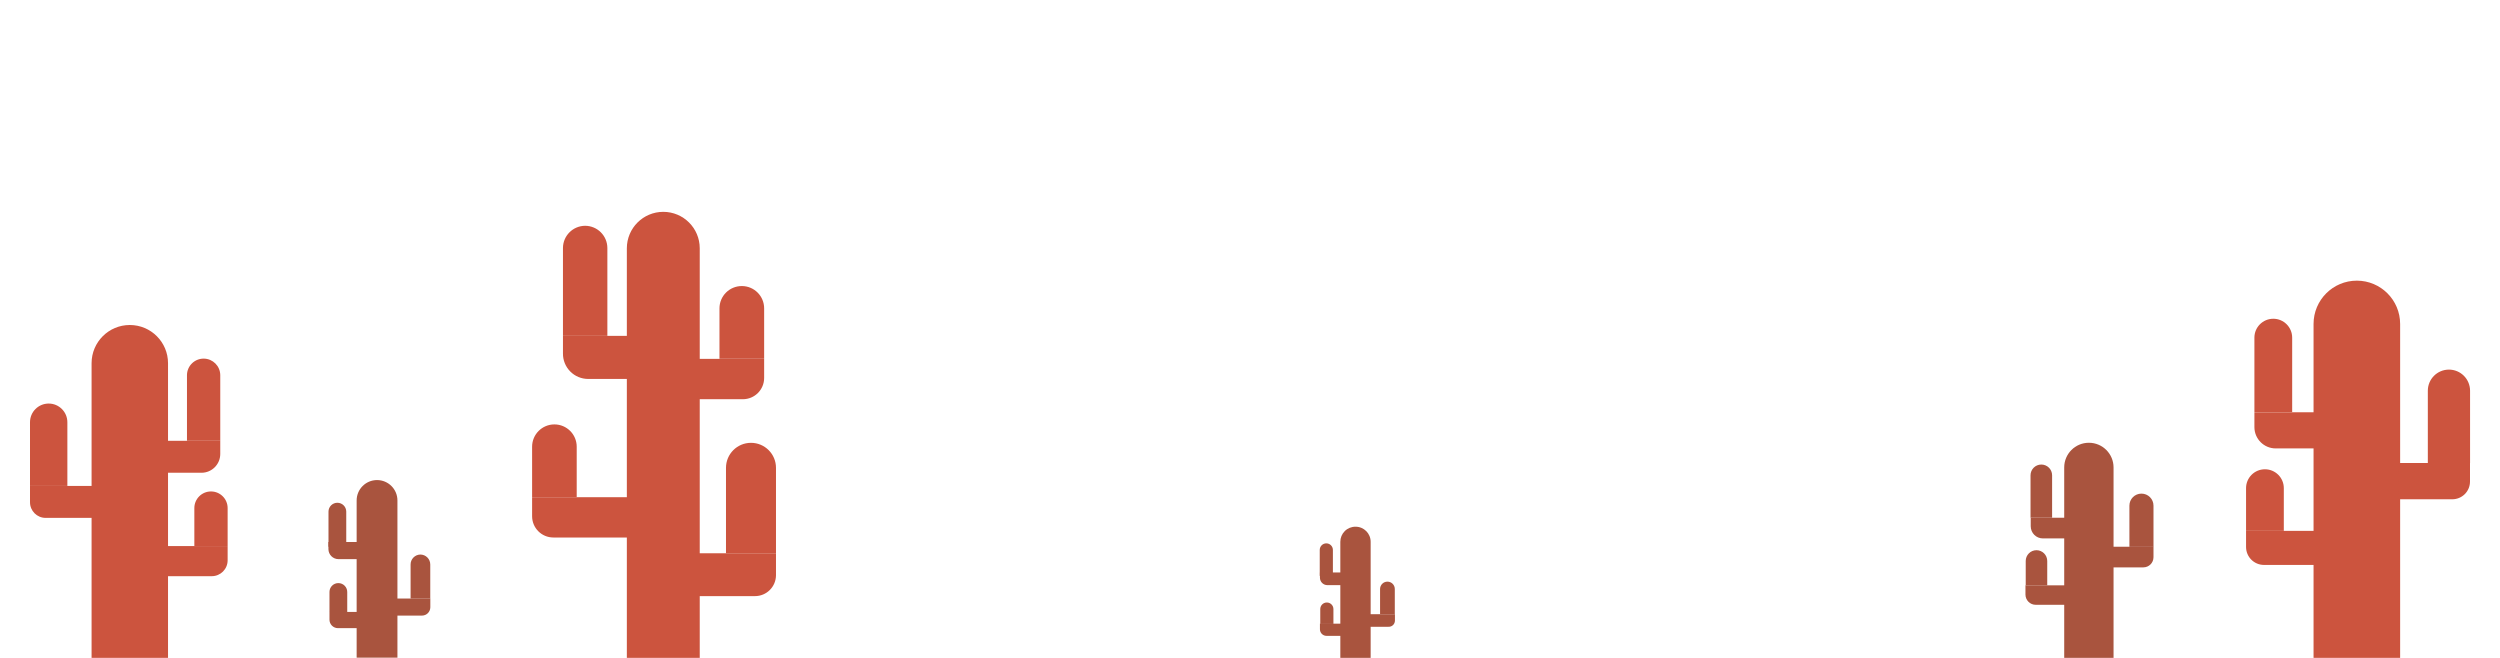
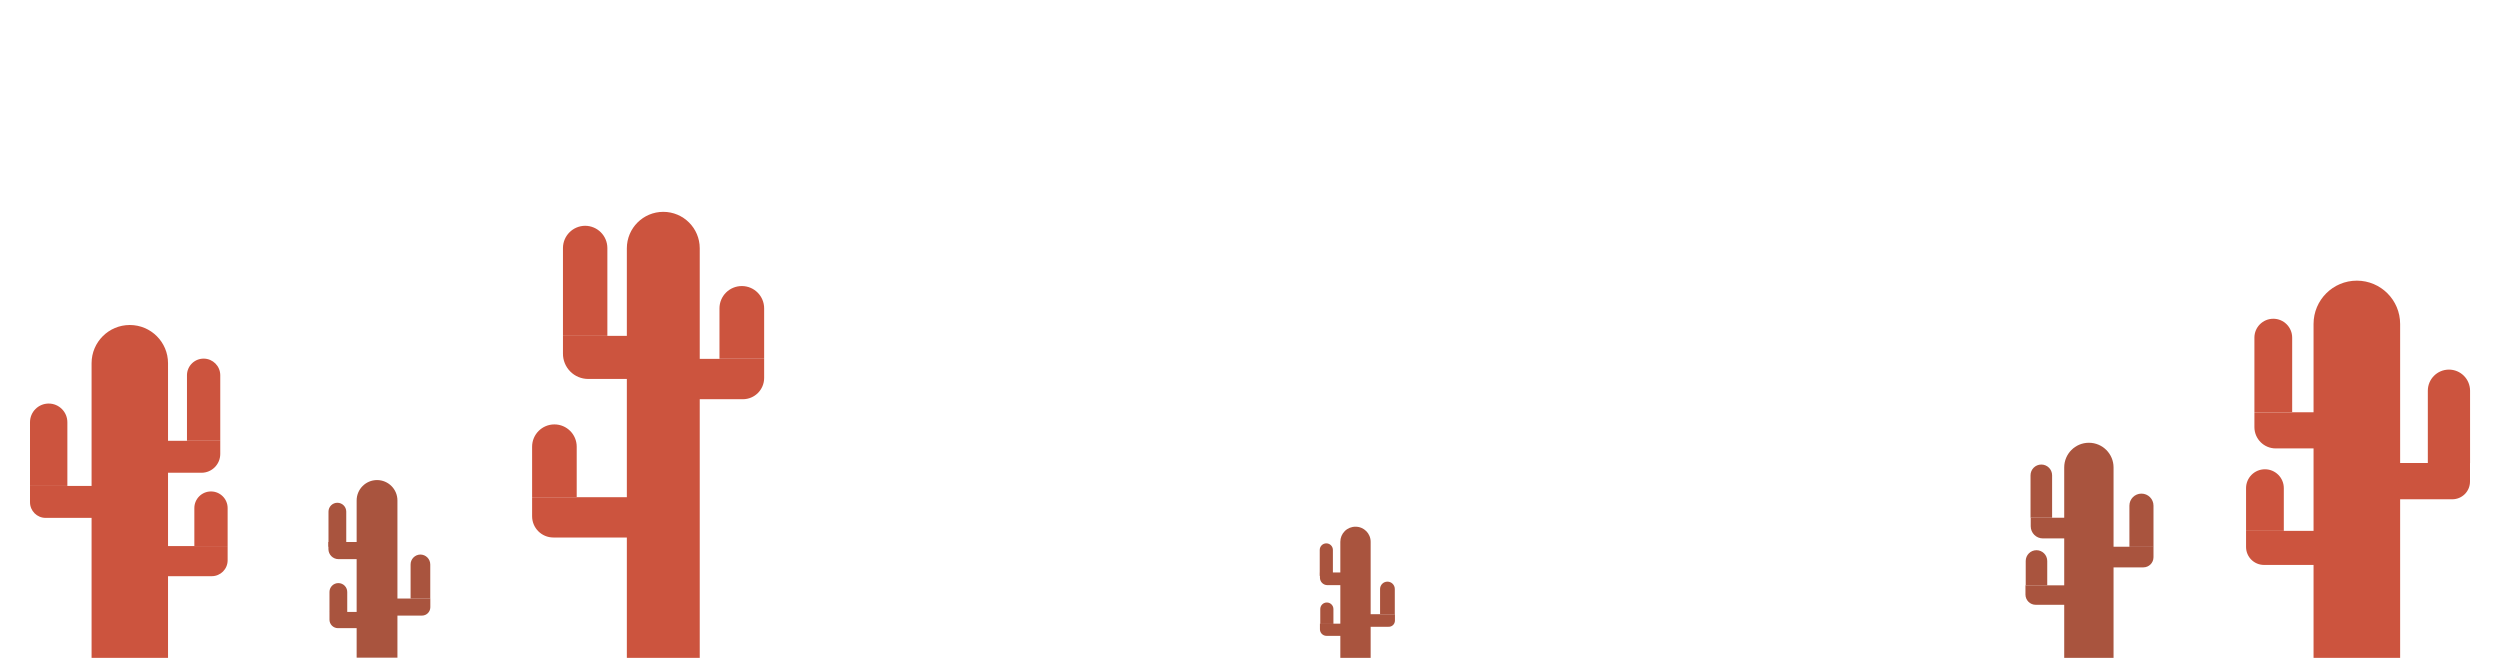
<svg xmlns="http://www.w3.org/2000/svg" viewBox="0 0 380 100">
  <defs>
    <style>.cls-1{fill:#cc543e;}.cls-2{fill:#a9543e;}</style>
  </defs>
  <g id="desk">
    <path class="cls-1" d="M351.67,42.66h13.16a0,0,0,0,1,0,0V93.42a6.58,6.58,0,0,1-6.58,6.58h0a6.58,6.58,0,0,1-6.58-6.58V42.66a0,0,0,0,1,0,0Z" transform="translate(716.49 142.66) rotate(-180)" />
    <path class="cls-1" d="M342.66,48.46h5.74a0,0,0,0,1,0,0V59.78a2.87,2.87,0,0,1-2.87,2.87h0a2.87,2.87,0,0,1-2.87-2.87V48.46A0,0,0,0,1,342.66,48.46Z" transform="translate(691.07 111.1) rotate(-180)" />
    <path class="cls-1" d="M341.4,71.33h5.74a0,0,0,0,1,0,0v6.49a2.87,2.87,0,0,1-2.87,2.87h0a2.87,2.87,0,0,1-2.87-2.87V71.33A0,0,0,0,1,341.4,71.33Z" transform="translate(688.54 152.02) rotate(-180)" />
    <path class="cls-1" d="M369,56.19h6.42a0,0,0,0,1,0,0v11a3.21,3.21,0,0,1-3.21,3.21h0A3.21,3.21,0,0,1,369,67.17v-11A0,0,0,0,1,369,56.19Z" transform="translate(744.45 126.58) rotate(-180)" />
    <path class="cls-1" d="M341.4,80.69h14.12a2.73,2.73,0,0,1,2.73,2.73v2.45a0,0,0,0,1,0,0H341.4a0,0,0,0,1,0,0V80.69A0,0,0,0,1,341.4,80.69Z" transform="translate(699.65 166.56) rotate(-180)" />
    <path class="cls-1" d="M342.66,62.64H355a3.24,3.24,0,0,1,3.24,3.24v2.26a0,0,0,0,1,0,0H342.66a0,0,0,0,1,0,0V62.64A0,0,0,0,1,342.66,62.64Z" transform="translate(700.91 130.8) rotate(-180)" />
    <path class="cls-1" d="M360.94,70.38h14.5a0,0,0,0,1,0,0v5.51a0,0,0,0,1,0,0H358.25a0,0,0,0,1,0,0V73.08A2.69,2.69,0,0,1,360.94,70.38Z" transform="translate(733.69 146.27) rotate(-180)" />
    <path class="cls-2" d="M313.77,67.3h7.51a0,0,0,0,1,0,0V96.25a3.75,3.75,0,0,1-3.75,3.75h0a3.75,3.75,0,0,1-3.75-3.75V67.3A0,0,0,0,1,313.77,67.3Z" transform="translate(635.04 167.3) rotate(-180)" />
    <path class="cls-2" d="M308.63,70.6h3.27a0,0,0,0,1,0,0v6.45a1.64,1.64,0,0,1-1.64,1.64h0a1.64,1.64,0,0,1-1.64-1.64V70.6A0,0,0,0,1,308.63,70.6Z" transform="translate(620.54 149.3) rotate(-180)" />
    <path class="cls-2" d="M307.91,83.65h3.27a0,0,0,0,1,0,0v3.7A1.64,1.64,0,0,1,309.55,89h0a1.64,1.64,0,0,1-1.64-1.64v-3.7A0,0,0,0,1,307.91,83.65Z" transform="translate(619.09 172.63) rotate(-180)" />
    <path class="cls-2" d="M323.66,75h3.66a0,0,0,0,1,0,0v6.26a1.83,1.83,0,0,1-1.83,1.83h0a1.83,1.83,0,0,1-1.83-1.83V75a0,0,0,0,1,0,0Z" transform="translate(650.99 158.12) rotate(-180)" />
    <path class="cls-2" d="M307.91,89H316a1.56,1.56,0,0,1,1.56,1.56v1.4a0,0,0,0,1,0,0h-9.61a0,0,0,0,1,0,0V89A0,0,0,0,1,307.91,89Z" transform="translate(625.43 180.93) rotate(-180)" />
    <path class="cls-2" d="M308.63,78.69h7a1.85,1.85,0,0,1,1.85,1.85v1.29a0,0,0,0,1,0,0h-8.89a0,0,0,0,1,0,0V78.69A0,0,0,0,1,308.63,78.69Z" transform="translate(626.15 160.53) rotate(-180)" />
    <path class="cls-2" d="M319.06,83.11h8.27a0,0,0,0,1,0,0v3.14a0,0,0,0,1,0,0h-9.81a0,0,0,0,1,0,0v-1.6A1.54,1.54,0,0,1,319.06,83.11Z" transform="translate(644.85 169.35) rotate(-180)" />
    <path class="cls-1" d="M95.27,32.2h11.07a0,0,0,0,1,0,0V94.46a5.54,5.54,0,0,1-5.54,5.54h0a5.54,5.54,0,0,1-5.54-5.54V32.2a0,0,0,0,1,0,0Z" transform="translate(201.62 132.2) rotate(-180)" />
    <path class="cls-1" d="M85.57,34.27h6.79a0,0,0,0,1,0,0V47.65A3.39,3.39,0,0,1,89,51h0a3.39,3.39,0,0,1-3.39-3.39V34.27A0,0,0,0,1,85.57,34.27Z" transform="translate(177.93 85.32) rotate(-180)" />
    <path class="cls-1" d="M80.89,64.51h6.79a0,0,0,0,1,0,0v7.67a3.39,3.39,0,0,1-3.39,3.39h0a3.39,3.39,0,0,1-3.39-3.39V64.51A0,0,0,0,1,80.89,64.51Z" transform="translate(168.56 140.08) rotate(-180)" />
-     <path class="cls-1" d="M110.35,67.33h7.6a0,0,0,0,1,0,0v13a3.8,3.8,0,0,1-3.8,3.8h0a3.8,3.8,0,0,1-3.8-3.8v-13a0,0,0,0,1,0,0Z" transform="translate(228.3 151.44) rotate(-180)" />
    <path class="cls-1" d="M80.89,75.57H97.58a3.23,3.23,0,0,1,3.23,3.23v2.9a0,0,0,0,1,0,0H80.89a0,0,0,0,1,0,0V75.57a0,0,0,0,1,0,0Z" transform="translate(181.69 157.27) rotate(-180)" />
    <path class="cls-1" d="M85.57,51h14.59A3.83,3.83,0,0,1,104,54.88v2.67a0,0,0,0,1,0,0H85.57a0,0,0,0,1,0,0V51A0,0,0,0,1,85.57,51Z" transform="translate(189.57 108.6) rotate(-180)" />
-     <path class="cls-1" d="M100.81,84.11h17.14a0,0,0,0,1,0,0v6.51a0,0,0,0,1,0,0H97.62a0,0,0,0,1,0,0V87.29A3.19,3.19,0,0,1,100.81,84.11Z" transform="translate(215.57 174.72) rotate(-180)" />
    <path class="cls-1" d="M112.76,43.48h0a3.39,3.39,0,0,1,3.39,3.39v7.67a0,0,0,0,1,0,0h-6.79a0,0,0,0,1,0,0V46.87A3.39,3.39,0,0,1,112.76,43.48Z" />
    <path class="cls-1" d="M96.23,54.55h19.92a0,0,0,0,1,0,0v2.9a3.23,3.23,0,0,1-3.23,3.23H96.23a0,0,0,0,1,0,0V54.55A0,0,0,0,1,96.23,54.55Z" />
    <path class="cls-2" d="M54.2,73h6.2a0,0,0,0,1,0,0V96.9a3.1,3.1,0,0,1-3.1,3.1h0a3.1,3.1,0,0,1-3.1-3.1V73a0,0,0,0,1,0,0Z" transform="translate(114.61 172.97) rotate(-180)" />
    <path class="cls-2" d="M50,76.41h2.7a0,0,0,0,1,0,0v5.33a1.35,1.35,0,0,1-1.35,1.35h0A1.35,1.35,0,0,1,50,81.75V76.41A0,0,0,0,1,50,76.41Z" transform="translate(102.63 159.51) rotate(-180)" />
    <path class="cls-2" d="M50.07,88.61h2.7a0,0,0,0,1,0,0v3.06A1.35,1.35,0,0,1,51.42,93h0a1.35,1.35,0,0,1-1.35-1.35V88.61A0,0,0,0,1,50.07,88.61Z" transform="translate(102.85 181.63) rotate(-180)" />
    <path class="cls-2" d="M62.38,84.3h3a0,0,0,0,1,0,0v5.17A1.51,1.51,0,0,1,63.9,91h0a1.51,1.51,0,0,1-1.51-1.51V84.3A0,0,0,0,1,62.38,84.3Z" transform="translate(127.79 175.29) rotate(-180)" />
    <path class="cls-2" d="M50.07,93h6.65A1.29,1.29,0,0,1,58,94.31v1.16a0,0,0,0,1,0,0H50.07a0,0,0,0,1,0,0V93A0,0,0,0,1,50.07,93Z" transform="translate(108.08 188.48) rotate(-180)" />
    <path class="cls-2" d="M50,82.39h5.82a1.53,1.53,0,0,1,1.53,1.53V85a0,0,0,0,1,0,0H50a0,0,0,0,1,0,0V82.39A0,0,0,0,1,50,82.39Z" transform="translate(107.27 167.38) rotate(-180)" />
    <path class="cls-2" d="M58.58,91h6.83a0,0,0,0,1,0,0v2.59a0,0,0,0,1,0,0h-8.1a0,0,0,0,1,0,0V92.26A1.27,1.27,0,0,1,58.58,91Z" transform="translate(122.72 184.57) rotate(-180)" />
    <path class="cls-2" d="M203.74,80.06h4.58a0,0,0,0,1,0,0V97.71A2.29,2.29,0,0,1,206,100h0a2.29,2.29,0,0,1-2.29-2.29V80.06a0,0,0,0,1,0,0Z" transform="translate(412.05 180.06) rotate(-180)" />
    <path class="cls-2" d="M200.61,82.6h2a0,0,0,0,1,0,0v3.94a1,1,0,0,1-1,1h0a1,1,0,0,1-1-1V82.6A0,0,0,0,1,200.61,82.6Z" transform="translate(403.21 170.13) rotate(-180)" />
    <path class="cls-2" d="M200.69,91.6h2a0,0,0,0,1,0,0v2.26a1,1,0,0,1-1,1h0a1,1,0,0,1-1-1V91.6a0,0,0,0,1,0,0Z" transform="translate(403.37 186.44) rotate(-180)" />
    <path class="cls-2" d="M209.77,88.42H212a0,0,0,0,1,0,0v3.82a1.12,1.12,0,0,1-1.12,1.12h0a1.12,1.12,0,0,1-1.12-1.12V88.42a0,0,0,0,1,0,0Z" transform="translate(421.77 181.77) rotate(-180)" />
    <path class="cls-2" d="M200.69,94.85h4.91a1,1,0,0,1,1,1v.85a0,0,0,0,1,0,0h-5.86a0,0,0,0,1,0,0v-1.8A0,0,0,0,1,200.69,94.85Z" transform="translate(407.23 191.5) rotate(-180)" />
    <path class="cls-2" d="M200.61,87h4.29A1.13,1.13,0,0,1,206,88.14v.79a0,0,0,0,1,0,0h-5.42a0,0,0,0,1,0,0V87A0,0,0,0,1,200.61,87Z" transform="translate(406.63 175.94) rotate(-180)" />
    <path class="cls-2" d="M207,93.35h5a0,0,0,0,1,0,0v1.91a0,0,0,0,1,0,0h-6a0,0,0,0,1,0,0v-1A.94.94,0,0,1,207,93.35Z" transform="translate(418.03 188.62) rotate(-180)" />
    <path class="cls-1" d="M19.73,49.4h0a5.81,5.81,0,0,1,5.81,5.81V100a0,0,0,0,1,0,0H13.92a0,0,0,0,1,0,0V55.2A5.81,5.81,0,0,1,19.73,49.4Z" />
    <path class="cls-1" d="M31,54.51h0A2.53,2.53,0,0,1,33.48,57V67a0,0,0,0,1,0,0H28.42a0,0,0,0,1,0,0V57A2.53,2.53,0,0,1,31,54.51Z" />
    <path class="cls-1" d="M32.07,74.7h0a2.53,2.53,0,0,1,2.53,2.53V83a0,0,0,0,1,0,0H29.54a0,0,0,0,1,0,0V77.23A2.53,2.53,0,0,1,32.07,74.7Z" />
    <path class="cls-1" d="M7.4,61.34h0a2.84,2.84,0,0,1,2.84,2.84v9.68a0,0,0,0,1,0,0H4.56a0,0,0,0,1,0,0V64.18A2.84,2.84,0,0,1,7.4,61.34Z" />
    <path class="cls-1" d="M19.73,83H34.6a0,0,0,0,1,0,0v2.17a2.41,2.41,0,0,1-2.41,2.41H19.73a0,0,0,0,1,0,0V83a0,0,0,0,1,0,0Z" />
    <path class="cls-1" d="M19.73,67H33.48a0,0,0,0,1,0,0v2a2.86,2.86,0,0,1-2.86,2.86H19.73a0,0,0,0,1,0,0V67A0,0,0,0,1,19.73,67Z" />
    <path class="cls-1" d="M4.56,73.86H19.73a0,0,0,0,1,0,0v4.86a0,0,0,0,1,0,0H6.94a2.38,2.38,0,0,1-2.38-2.38V73.86a0,0,0,0,1,0,0Z" />
  </g>
</svg>
